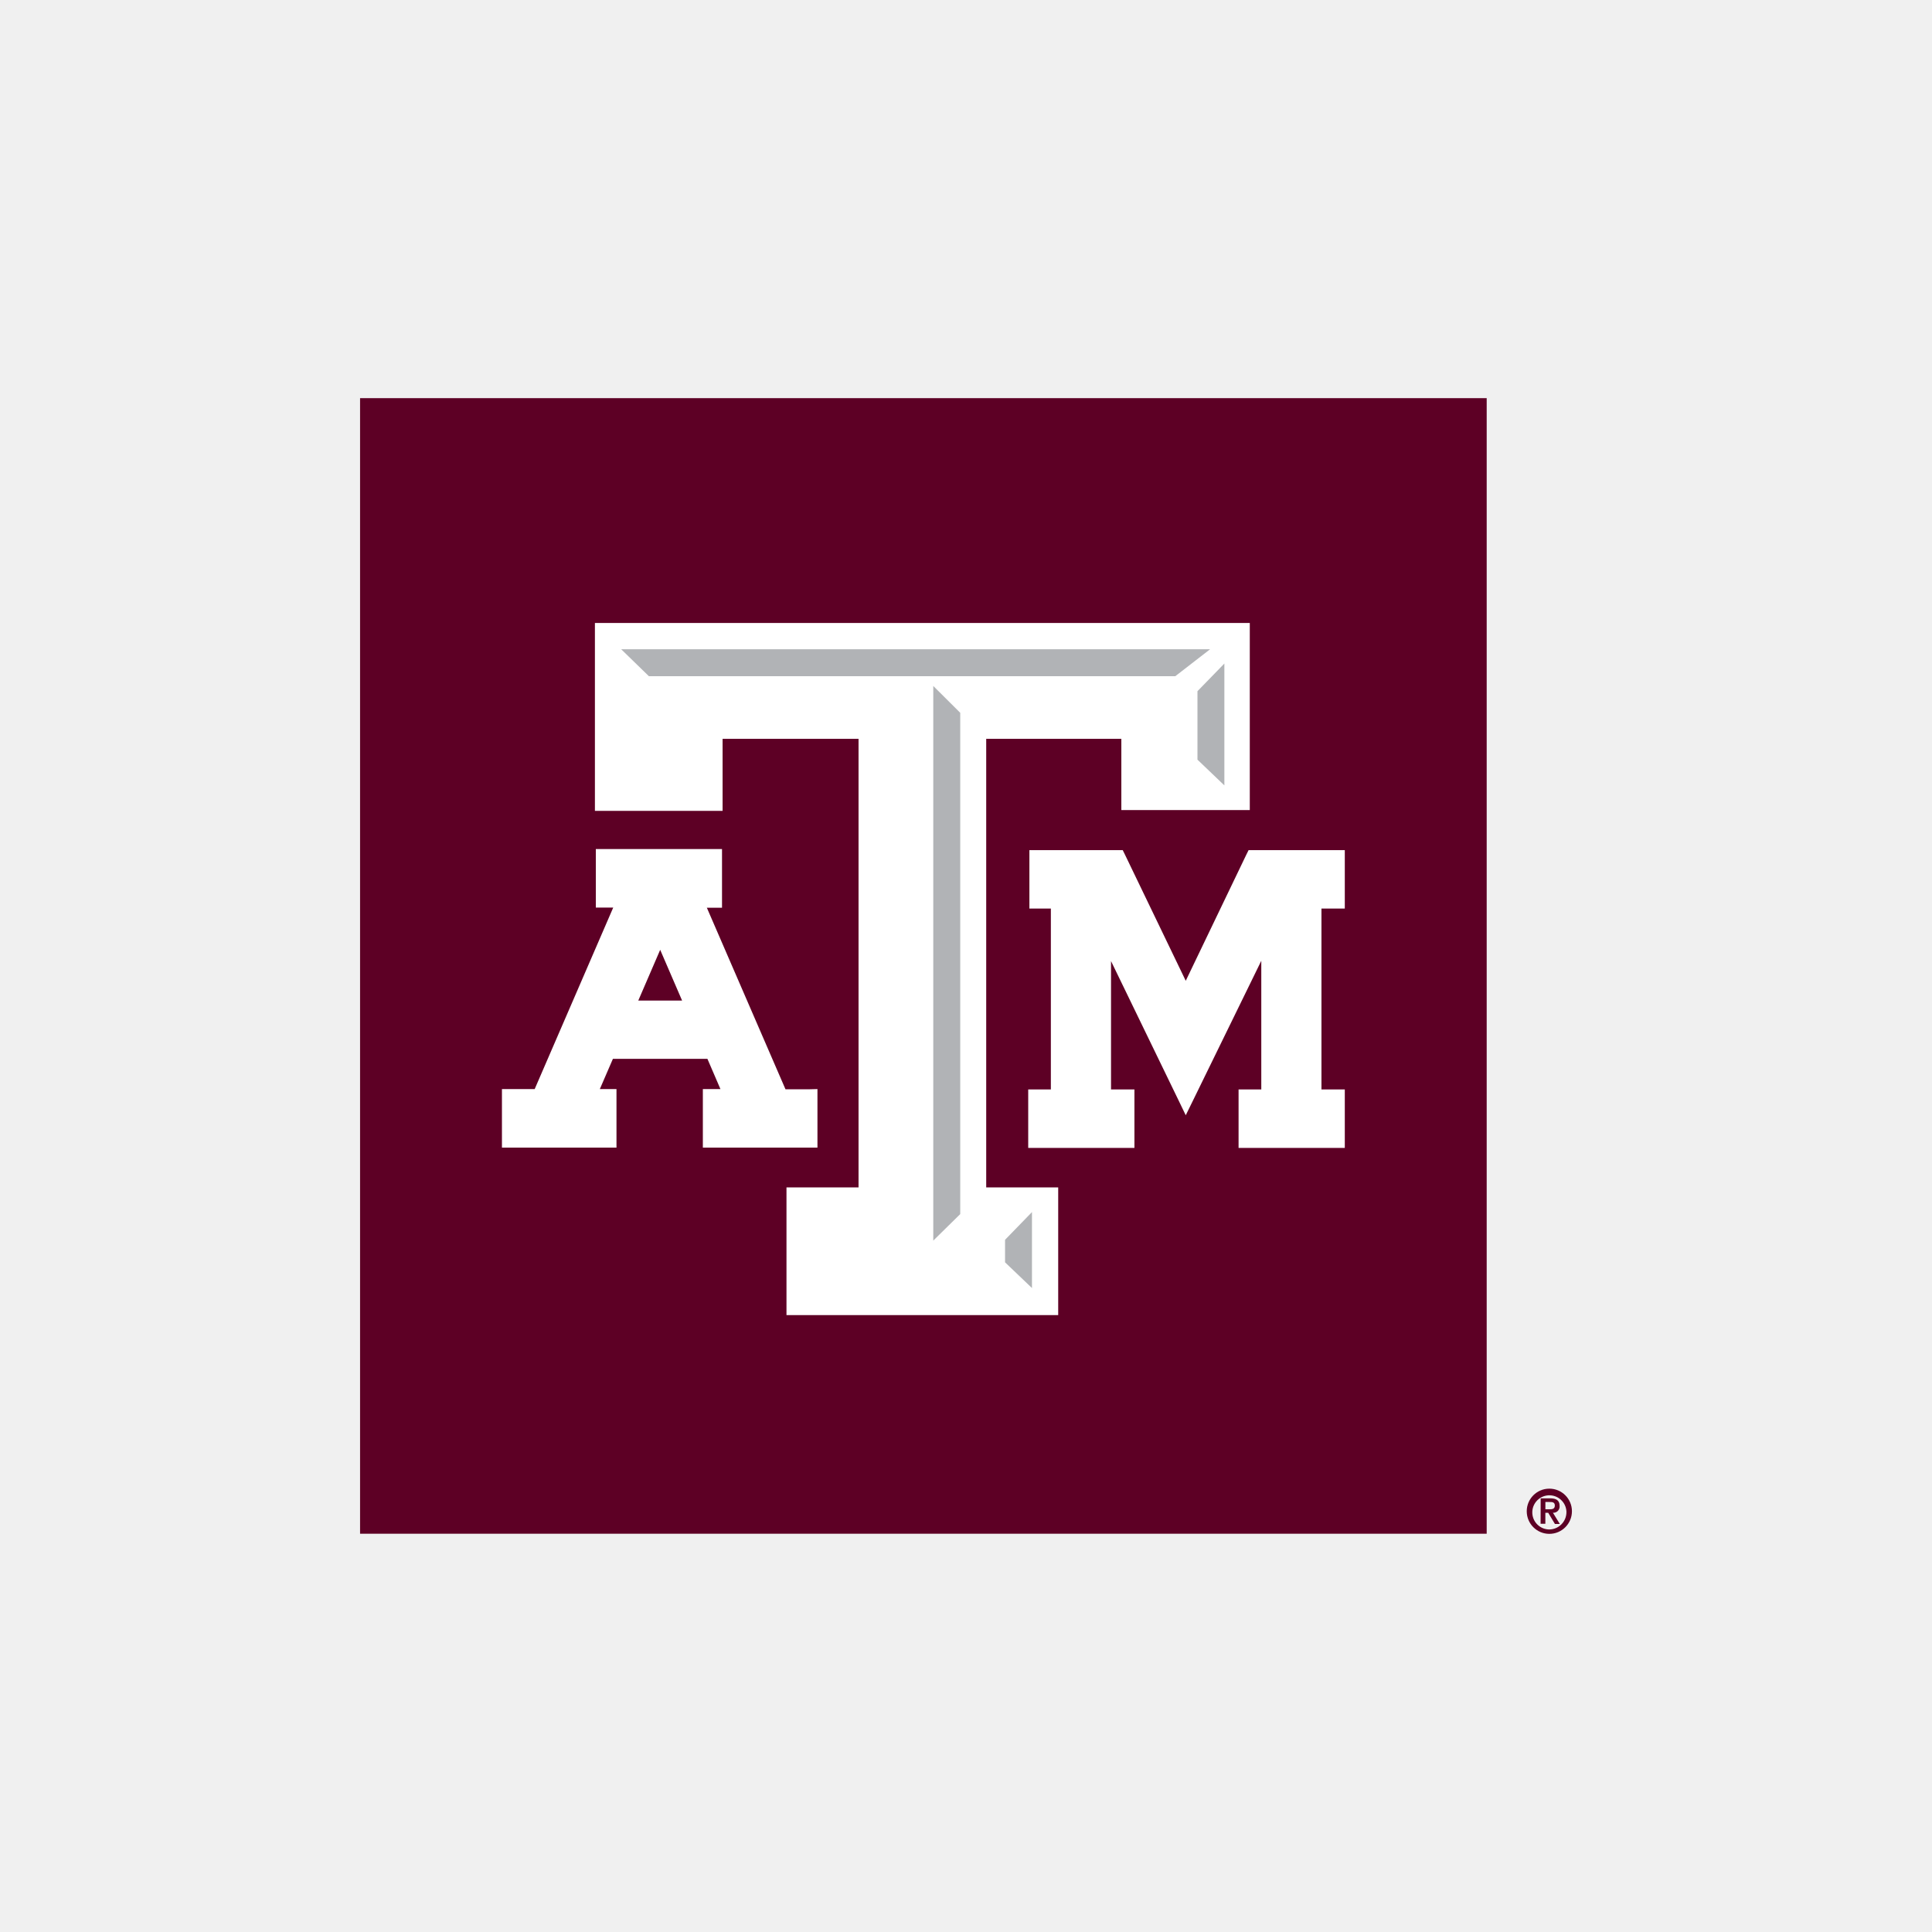
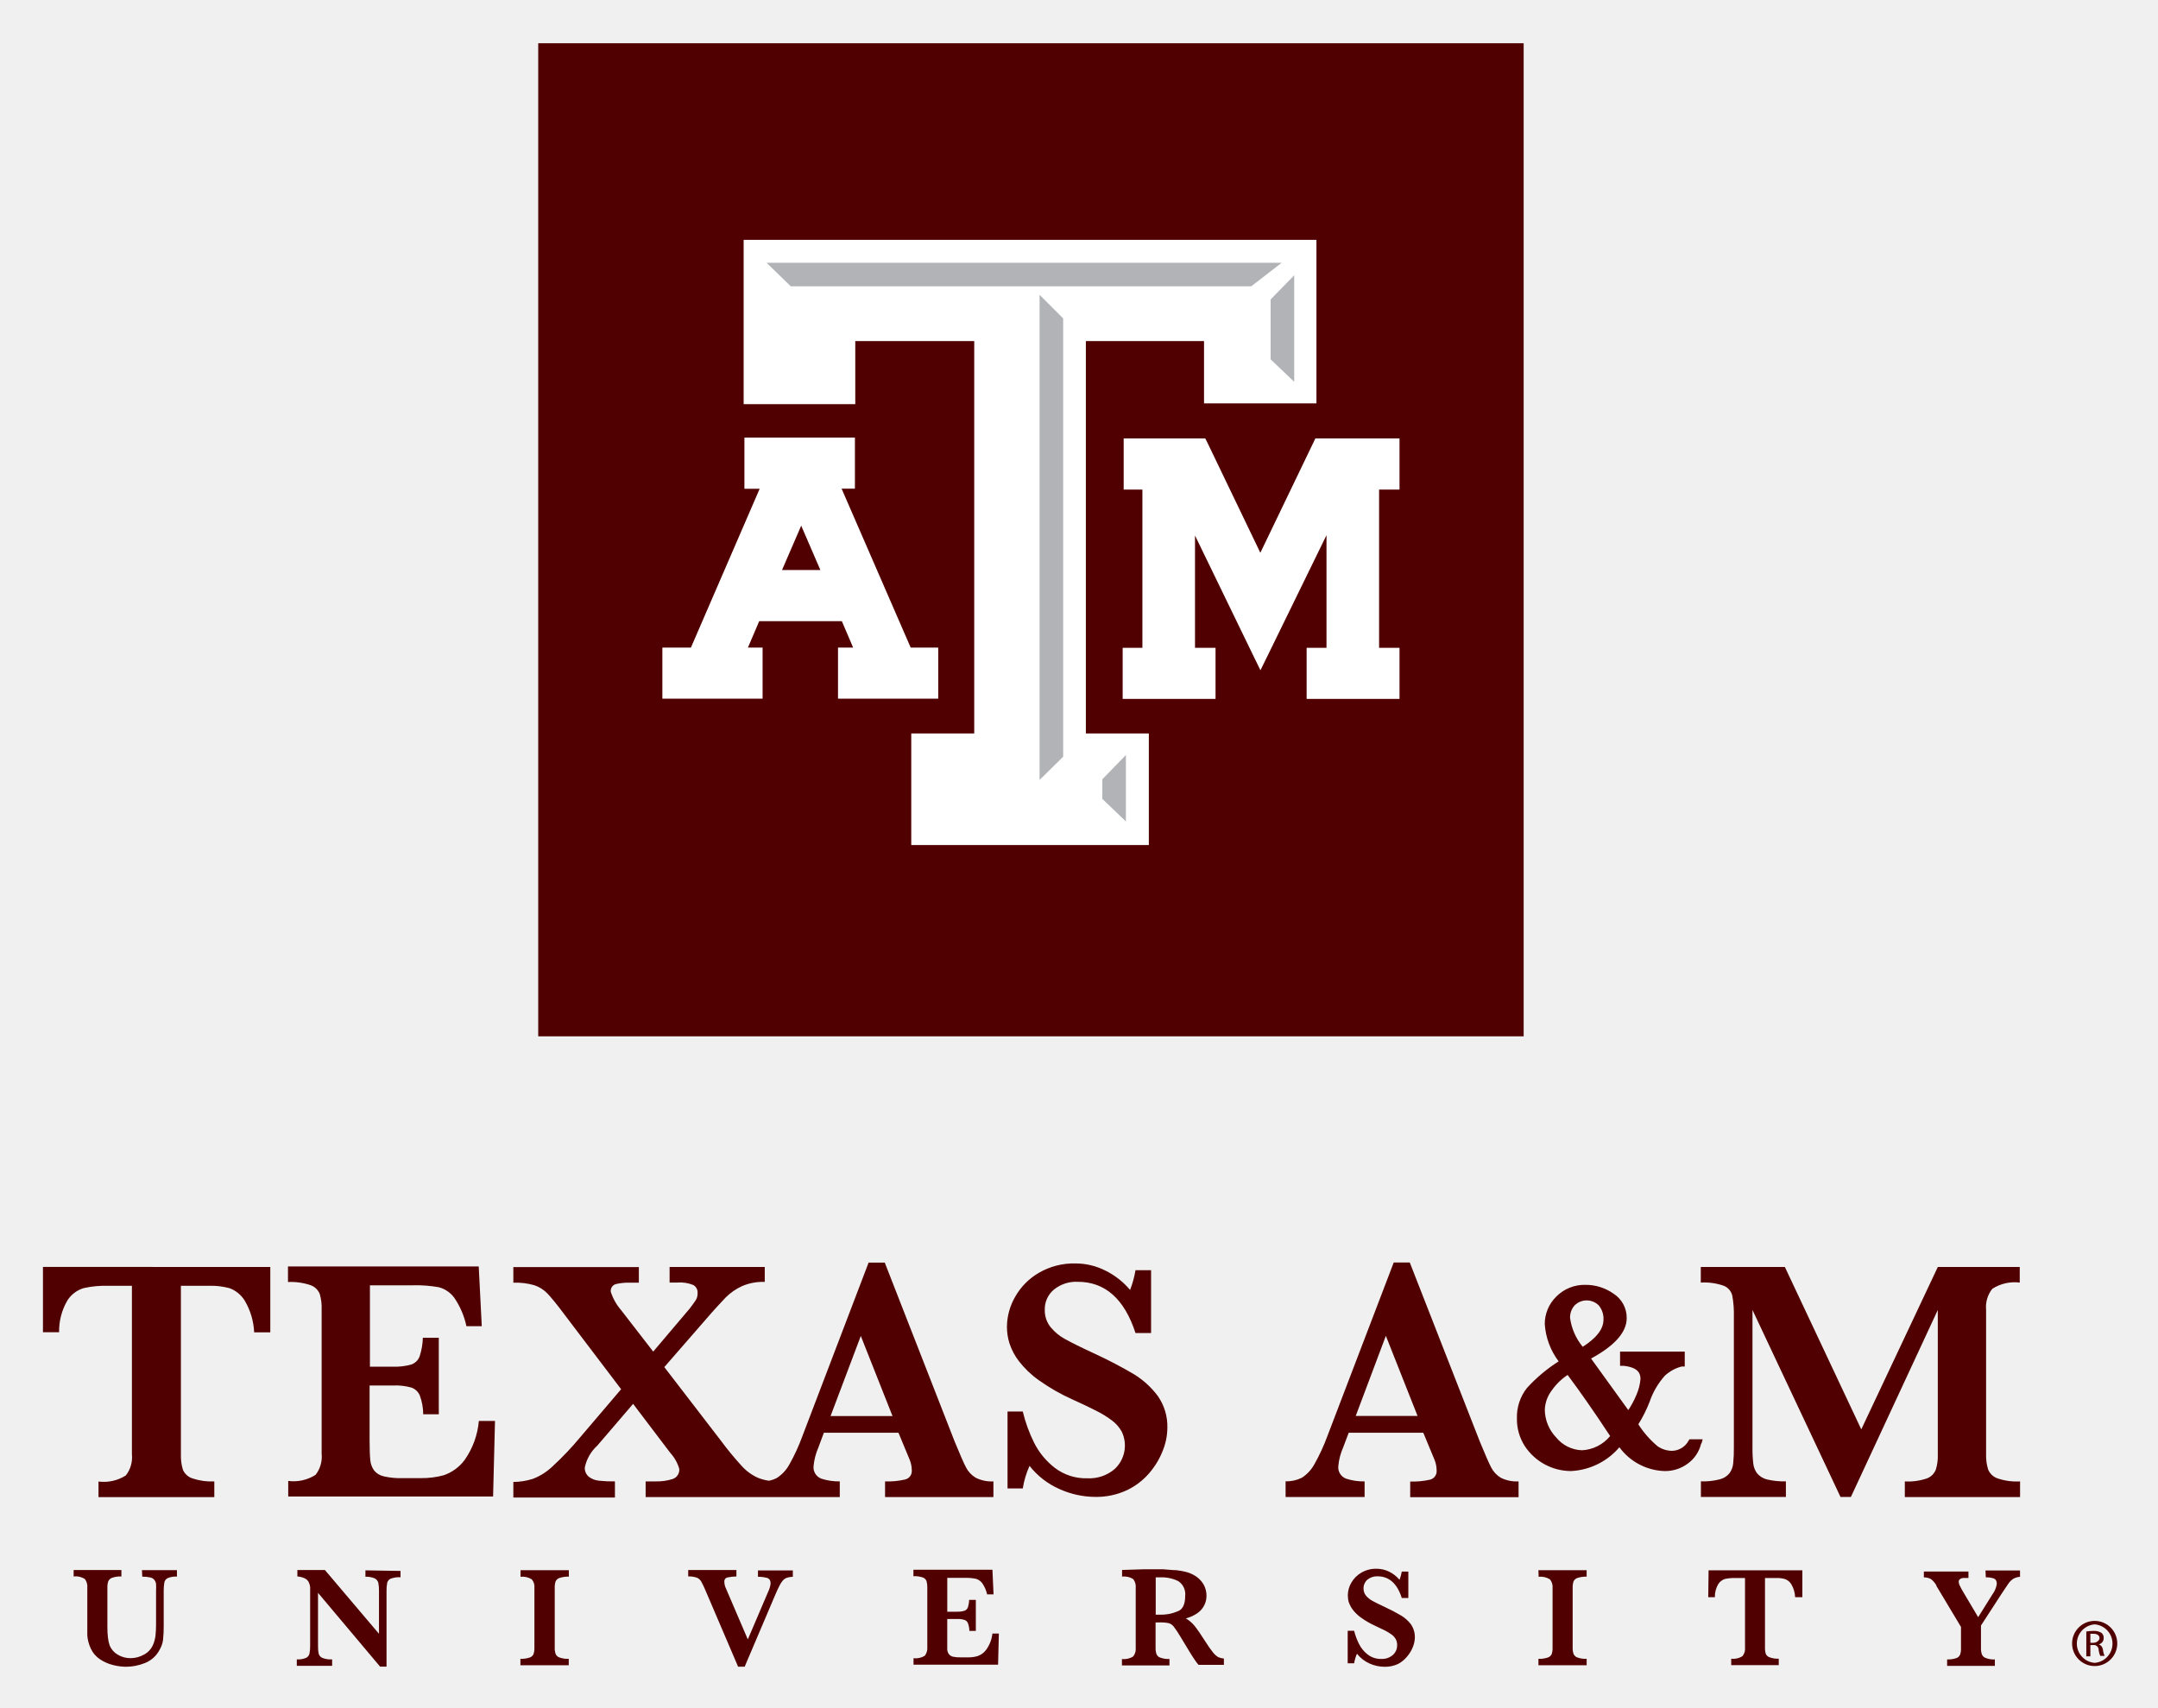
- <svg xmlns="http://www.w3.org/2000/svg" id="Layer_1" data-name="Layer 1" viewBox="0 0 1080 1080">
+ <svg xmlns="http://www.w3.org/2000/svg" role="img" viewBox="50.18 152.18 978.64 774.64">
  <defs>
-     <style>
-       .cls-1 {
-         fill: #b1b3b6;
-       }
- 
-       .cls-1, .cls-2, .cls-3 {
-         stroke-width: 0px;
-       }
- 
-       .cls-2 {
-         fill: #5d0025;
-       }
- 
-       .cls-3 {
-         fill: #fff;
-       }
-     </style>
+     <style>.cls-1,.cls-3{fill:#500000;stroke-width:0}.cls-3{fill:#fff}</style>
  </defs>
-   <rect class="cls-2" x="201.28" y="222.57" width="629.79" height="634.79" />
-   <polygon class="cls-3" points="747.44 475.22 700.67 475.22 697.97 475.22 696.75 477.67 662.84 548.27 628.8 477.63 627.61 475.22 624.92 475.22 579.71 475.22 575.44 475.22 575.44 479.52 575.44 503.59 575.44 507.9 579.71 507.9 587.44 507.9 587.44 609.01 579.08 609.01 574.78 609.01 574.78 613.32 574.78 637.39 574.78 641.69 579.08 641.69 629.85 641.69 634.15 641.69 634.15 637.39 634.15 613.32 634.15 609.01 629.85 609.01 621.07 609.01 621.07 537.25 658.99 615.45 662.84 623.43 666.76 615.45 705.07 537.08 705.07 609.01 696.71 609.01 692.37 609.01 692.37 613.32 692.37 637.39 692.37 641.69 696.71 641.69 747.44 641.69 751.75 641.69 751.75 637.39 751.75 613.32 751.75 609.01 747.44 609.01 738.7 609.01 738.7 507.9 747.44 507.9 751.75 507.9 751.75 503.59 751.75 479.52 751.75 475.22 747.44 475.22" />
-   <path class="cls-3" d="M452.6,608.91h-13.51l-43.95-101.47h8.47v-32.82h-70.54v32.71h9.73l-43.91,101.47h-18.3v32.71h64.03v-32.71h-9.31l7.31-16.9h52.83l7.28,16.9h-9.83v32.71h64.06v-32.71l-4.37.11ZM381.29,559.33h-24.49l12.25-28.38,12.25,28.38Z" />
-   <polygon class="cls-3" points="693.7 348.25 337.49 348.25 332.56 348.25 332.56 353.18 332.56 448.35 332.56 453.28 337.49 453.28 399 453.28 403.93 453.28 403.93 448.35 403.93 413.01 479.93 413.01 479.93 663.77 444.55 663.77 439.65 663.77 439.65 668.7 439.65 730.21 439.65 735.15 444.55 735.15 586.6 735.15 591.54 735.15 591.54 730.21 591.54 668.7 591.54 663.77 586.6 663.77 551.3 663.77 551.3 413.01 626.84 413.01 626.84 447.89 626.84 452.83 631.77 452.83 693.7 452.83 698.64 452.83 698.64 447.89 698.64 353.18 698.64 348.25 693.7 348.25" />
-   <polygon class="cls-1" points="561.83 693.06 576.88 677.56 576.88 720.03 561.83 705.65 561.83 693.06" />
-   <polygon class="cls-1" points="536.78 678.68 521.7 693.51 521.7 383.45 536.78 398.46 536.78 678.68" />
-   <polygon class="cls-1" points="362.72 377.99 347.25 362.94 676.45 362.94 657 377.99 362.72 377.99" />
-   <polygon class="cls-1" points="684.43 439.04 669.39 424.66 669.39 386.38 684.43 370.92 684.43 439.04" />
-   <path class="cls-2" d="M853.46,844.8c0-6.98,5.65-12.63,12.63-12.63s12.63,5.65,12.63,12.63-5.65,12.63-12.63,12.63-12.63-5.65-12.63-12.63h0ZM875.64,844.8c-.35-5.26-4.9-9.25-10.16-8.9-5.26.35-9.25,4.9-8.9,10.16.33,5.01,4.49,8.91,9.51,8.92,5.35-.07,9.63-4.47,9.56-9.82,0-.12,0-.24-.01-.36ZM861.23,837.59h5.32c3.5,0,5.28,1.19,5.28,4.2.2,1.92-1.2,3.64-3.12,3.84-.21.02-.42.02-.62,0l3.85,6.26h-2.73l-3.74-6.23h-1.61v6.12h-2.66l.04-14.21ZM863.88,843.71h2.34c1.57,0,2.94-.21,2.94-2.13s-1.54-1.96-2.9-1.96h-2.38v4.09Z" />
+   <path d="M294.26 171.8h446.89v450.42H294.26z" class="cls-1" />
+   <path d="M681.78 351.05h-35.11l-.82 1.74-24.11 50.11-24.11-50.16-.87-1.69H559.76v23.19h8.49V446h-8.95V469.19H601.42V446h-9.31v-50.93l26.92 55.48 2.76 5.63 2.77-5.63 27.18-55.63V446h-9.01V469.19h42.12V446h-9.26v-71.76h9.26v-23.19h-3.07zM472.64 445.9h-9.47l-31.33-72.07h6.04v-23.19h-50.11v23.24h6.91l-31.17 72.02h-12.95v23.19h45.45V445.9h-6.65l5.12-11.98h37.47l5.12 11.98h-6.86v23.19h45.45V445.9h-3.02zm-50.42-35.17h-17.4l8.7-20.12 8.7 20.12z" class="cls-3" />
+   <path d="M643.65 260.97H387.42V335.49H438.04v-28.61h53.95v177.97h-28.56V535.47H571.17V484.85h-28.56V306.88h53.59v28.25H647.18V260.97h-3.53z" class="cls-3" />
+   <path fill="#b1b3b6" stroke-width="0" d="M550.08 505.63l10.7-11.01v30.15l-10.7-10.24v-8.9zm-17.76-10.24l-10.7 10.55V285.89l10.7 10.7v198.8zM408.81 282.05l-11-10.69h233.61l-13.82 10.69H408.81zm228.29 43.31l-10.7-10.19v-27.18l10.7-10.95v48.32z" />
+   <path d="M69.66 726.8v29.64h7.32c-.09-5.05 1.2-10.02 3.74-14.38 1.73-2.77 4.43-4.79 7.58-5.68 3.56-.77 7.21-1.11 10.85-1.02H110v76.47c.35 3.43-.64 6.86-2.76 9.57-3.68 2.33-8.06 3.31-12.39 2.76v7.06h52.52v-7.11c-3.37.15-6.73-.31-9.93-1.38-1.92-.62-3.49-2.04-4.3-3.89-.7-2.29-1.01-4.67-.92-7.06v-76.42h13.26c2.94-.04 5.86.32 8.7 1.07 2.93 1.05 5.4 3.07 7.01 5.73 2.57 4.35 4.03 9.28 4.25 14.33h7.32v-29.64l-103.09-.05zm191.23 87.57c-2.37 3.2-5.65 5.61-9.42 6.91-3.33.92-6.78 1.36-10.24 1.33h-8.39c-2.91.11-5.81-.17-8.65-.82-1.74-.37-3.29-1.33-4.4-2.71-.97-1.39-1.55-3.02-1.69-4.71-.2-1.88-.31-4.88-.31-9.01v-24.77h10.75c2.74-.12 5.49.19 8.14.92 1.76.6 3.17 1.92 3.89 3.63 1 2.72 1.52 5.6 1.54 8.5h7.06v-34.7h-7.22c-.08 2.87-.58 5.72-1.48 8.45-.64 1.74-2.03 3.1-3.79 3.69-2.64.75-5.39 1.08-8.14.97h-10.6v-36.9h19.55c3.91-.11 7.82.19 11.67.87 2.81.74 5.29 2.42 7.01 4.76 2.67 3.89 4.55 8.28 5.53 12.9h6.96l-1.38-27.08h-86.5v7.06c3.47-.17 6.95.32 10.24 1.43 1.88.67 3.38 2.1 4.15 3.94.66 2.26.96 4.61.87 6.96v65.57c.35 3.43-.64 6.86-2.76 9.57-3.68 2.34-8.06 3.32-12.39 2.76v7.06h92.9l.87-34.29h-7.32c-.55 6.37-2.78 12.48-6.45 17.71zm199.77 8.86c-2.99.69-6.05.98-9.11.87v7.11h49.14v-7.11c-2.76.14-5.51-.42-7.98-1.64-1.9-1.12-3.44-2.75-4.45-4.71-1.07-2.05-2.76-5.94-5.12-11.67l-31.73-81.23h-7.32l-30.05 78.77c-1.61 4.42-3.58 8.7-5.89 12.8-1.36 2.5-3.33 4.62-5.73 6.14-1.11.58-2.3.99-3.53 1.23-1.76-.25-3.48-.71-5.12-1.38-2.81-1.3-5.32-3.16-7.37-5.48-3.32-3.64-6.45-7.45-9.37-11.41l-25.59-33.27 18.63-21.4c4.04-4.71 7.17-8.04 9.26-10.24 2.15-2.13 4.66-3.86 7.42-5.12 3.23-1.37 6.73-2.01 10.24-1.89v-6.76h-43.15v7.06h3.58c2.46-.19 4.93.2 7.22 1.13 1.27.75 2 2.16 1.89 3.63.04 1.03-.19 2.05-.67 2.97-.46.77-1.43 2.15-2.92 4.09l-16.53 19.5-14.54-18.78c-2.11-2.44-3.71-5.28-4.71-8.34-.2-1.54.73-3 2.2-3.48 2.14-.51 4.35-.73 6.55-.67h3.99v-7.06h-56.92v7.06c3.23-.11 6.46.28 9.57 1.18 2.26.76 4.29 2.06 5.94 3.79 1.69 1.79 4.45 5.12 8.24 10.24l25.13 33.12-18.53 21.75c-3.92 4.74-8.17 9.2-12.69 13.36-2.53 2.39-5.51 4.27-8.75 5.53-2.88.92-5.88 1.4-8.91 1.43v7.06h46.07v-7.32c-2.41.04-4.82-.06-7.22-.31-1.65-.15-3.23-.75-4.56-1.74-1.28-1.03-1.98-2.61-1.89-4.25.79-3.83 2.78-7.31 5.68-9.93l16.23-18.94 16.89 22.27c1.88 2.06 3.27 4.53 4.04 7.22.21 2.12-1.13 4.07-3.17 4.66-2.34.71-4.77 1.06-7.22 1.02h-4.86v7.11h88.04v-7.11c-2.83.05-5.65-.36-8.34-1.23-2.39-.89-3.86-3.3-3.53-5.84.28-2.84 1-5.62 2.15-8.24l2.51-6.76h33.83l5.12 12.34c.6 1.5.91 3.1.92 4.71.18 1.94-1.12 3.72-3.02 4.15zm-33.83-28.77l13.72-36.34 14.38 36.34h-28.1zm144.55 25.85c2.61-3.04 4.69-6.5 6.14-10.24 1.32-3.25 2.02-6.73 2.05-10.24.15-5.15-1.36-10.21-4.3-14.43-2.94-3.95-6.61-7.3-10.8-9.88-5.73-3.38-11.62-6.47-17.66-9.26-6.24-2.87-10.75-5.12-13.51-6.65-2.6-1.39-4.9-3.29-6.76-5.58-1.71-2.19-2.61-4.9-2.56-7.68-.12-3.54 1.39-6.93 4.09-9.21 3.05-2.49 6.92-3.77 10.85-3.58 12.42 0 21.16 7.75 26.21 23.24h7.06v-28.51h-7.06c-.52 3.06-1.34 6.06-2.46 8.96-3.1-3.68-6.94-6.68-11.26-8.8-4.22-2.13-8.89-3.23-13.62-3.22-5.78-.12-11.48 1.35-16.48 4.25-4.52 2.62-8.25 6.4-10.8 10.95-2.37 4.11-3.64 8.77-3.69 13.51 0 2.59.39 5.16 1.18 7.63.95 2.86 2.36 5.54 4.2 7.93 2.56 3.31 5.59 6.23 9.01 8.65 4.82 3.43 9.96 6.38 15.36 8.8 4.04 1.79 7.63 3.53 10.75 5.12 2.62 1.29 5.1 2.83 7.42 4.61 1.7 1.32 3.11 2.97 4.15 4.86 2.75 5.74 1.45 12.61-3.22 16.94-3.42 2.93-7.84 4.43-12.34 4.2-5.35.17-10.59-1.51-14.84-4.76-3.94-3.06-7.14-6.96-9.37-11.41-2.23-4.5-3.95-9.24-5.12-14.13h-6.91v34.91H514c.56-3.53 1.6-6.98 3.07-10.24 3.6 4.58 8.28 8.2 13.62 10.54 5.07 2.29 10.56 3.49 16.12 3.53 5 .1 9.95-.96 14.49-3.07 3.86-1.86 7.29-4.49 10.08-7.73zm155.03-2.56c-1.07-2.05-2.76-5.94-5.12-11.67L689.5 724.8h-7.27l-30.1 78.77c-1.61 4.4-3.58 8.66-5.89 12.75-1.36 2.5-3.33 4.61-5.73 6.14-2.27 1.12-4.79 1.67-7.32 1.59v7.11h35.83v-7.06c-2.83.05-5.65-.36-8.34-1.23-2.41-.87-3.9-3.29-3.58-5.84.28-2.84 1-5.62 2.15-8.24l2.56-6.76h33.83l5.12 12.34c.6 1.5.91 3.1.92 4.71.19 1.91-1.02 3.68-2.87 4.2-2.99.69-6.05.98-9.11.87v7.11h49.14v-7.17c-2.78.16-5.54-.41-8.04-1.64-1.88-1.13-3.4-2.76-4.4-4.71zm-61.42-23.34l13.67-36.34 14.38 36.34h-28.05zm263.04 24.42c-.74 1.84-2.23 3.27-4.09 3.94-3.2 1.07-6.57 1.52-9.93 1.33v7.11h52.26v-7.11c-3.47.2-6.95-.27-10.24-1.38-1.93-.67-3.48-2.15-4.25-4.04-.68-2.22-.99-4.54-.92-6.86v-65.57c-.32-3.42.68-6.83 2.82-9.52 3.69-2.36 8.09-3.36 12.44-2.82v-7.06h-37.16l-34.7 73.65-34.65-73.65h-38.13v7.06c3.56-.22 7.13.28 10.49 1.48 1.91.79 3.32 2.44 3.79 4.45.57 3.14.81 6.33.72 9.52v59.12c.04 2.49-.07 4.99-.31 7.47-.15 1.61-.73 3.15-1.69 4.45-1.13 1.37-2.68 2.34-4.4 2.76-2.79.71-5.67 1.02-8.55.92v7.06h38.54v-7.06c-2.87.08-5.75-.21-8.55-.87-1.76-.42-3.33-1.39-4.5-2.76-.97-1.3-1.57-2.84-1.74-4.45-.28-2.5-.4-5.01-.36-7.52v-62.14l39.92 84.81h4.71l39.41-84.81v65.41c.11 2.39-.2 4.78-.92 7.06zM114.71 867.3c1.22-.03 2.44.09 3.63.36.74.15 1.41.55 1.89 1.13.38.53.63 1.14.72 1.79.06 1.04.06 2.08 0 3.12v15.36c0 1.71-.08 3.42-.26 5.12-.2 1.45-.59 2.86-1.18 4.2-.83 1.82-2.23 3.31-3.99 4.25-1.89 1.08-4.02 1.64-6.19 1.64-2 0-3.96-.52-5.68-1.54-1.65-.92-2.94-2.36-3.69-4.09-.41-1.18-.69-2.4-.82-3.63-.19-1.6-.27-3.2-.26-4.81v-17.91c-.04-.99.1-1.98.41-2.92.35-.76 1-1.33 1.79-1.59 1.34-.44 2.74-.63 4.15-.56v-2.92H83.58v2.92c1.79-.23 3.61.19 5.12 1.18.83 1.14 1.22 2.54 1.07 3.94v21.6c.07 1.02.24 2.03.51 3.02.28 1.1.68 2.16 1.18 3.17.91 1.9 2.33 3.51 4.09 4.66 1.77 1.18 3.72 2.05 5.78 2.56 1.99.53 4.03.8 6.09.82 2.86-.03 5.69-.59 8.34-1.64 2.91-1.1 5.31-3.23 6.76-5.99.82-1.37 1.35-2.88 1.59-4.45.23-2.19.33-4.4.31-6.6v-15.87c-.02-1.27.08-2.54.31-3.79.2-.83.76-1.53 1.54-1.89 1.31-.54 2.73-.76 4.15-.67v-2.92h-15.87l.15 2.97zm101.19-2.87v2.92c1.44-.08 2.87.16 4.2.72.81.4 1.41 1.13 1.64 2 .24 1.21.34 2.45.31 3.69v19.45l-24.52-28.92h-12.49v2.92c1.17.07 2.32.37 3.38.87.74.35 1.34.93 1.74 1.64.36.72.59 1.5.67 2.3v26.31c.04 1.32-.06 2.64-.31 3.94-.22.84-.8 1.53-1.59 1.89-1.32.52-2.73.75-4.15.67v2.92h16.02v-2.92c-1.5.08-3-.14-4.4-.67-.83-.33-1.45-1.03-1.69-1.89-.26-1.3-.36-2.62-.31-3.94v-23.7l28.15 33.47h2.92v-34.14c-.04-1.32.06-2.64.31-3.94.24-.83.84-1.51 1.64-1.84 1.41-.5 2.91-.71 4.4-.61v-2.87l-15.92-.26zm70.33 2.92c1.79-.2 3.6.21 5.12 1.18.93 1.09 1.35 2.52 1.18 3.94v27.03c.04 1.01-.1 2.01-.41 2.97-.36.76-1.03 1.32-1.84 1.54-1.32.42-2.71.61-4.09.56v2.92h21.91v-2.92c-1.43.07-2.85-.14-4.2-.61-.78-.26-1.41-.83-1.74-1.59-.32-.94-.46-1.93-.41-2.92v-27.03c-.05-1.02.09-2.05.41-3.02.37-.75 1.04-1.31 1.84-1.54 1.34-.43 2.74-.62 4.15-.56v-2.92h-21.91v2.97zm107.69 0c1.45-.02 2.9.17 4.3.56.92.36 1.43 1.18 1.43 2.56-.18 1.33-.58 2.63-1.18 3.84l-9.16 21.45-9.88-23.03c-.48-.96-.74-2-.77-3.07-.12-.85.37-1.66 1.18-1.95 1.41-.31 2.85-.48 4.3-.51v-2.92h-21.86v2.92c1.28-.05 2.57.12 3.79.51.85.32 1.57.91 2.05 1.69.79 1.42 1.49 2.89 2.1 4.4l14.69 34.34h2.97l13.87-32.6c.87-2 1.54-3.48 2.05-4.4.4-.79.9-1.53 1.48-2.2.5-.54 1.14-.95 1.84-1.18.85-.26 1.72-.4 2.61-.41v-2.87h-15.82v2.87zm103.44 33.17c-.97 1.32-2.33 2.3-3.89 2.82-1.35.39-2.74.58-4.15.56h-3.48c-1.2.04-2.41-.06-3.58-.31-.71-.19-1.34-.6-1.79-1.18-.4-.58-.64-1.25-.72-1.95v-13.97h4.4c1.14-.05 2.28.09 3.38.41.73.23 1.31.77 1.59 1.48.43 1.13.65 2.32.67 3.53h2.92v-14.08h-3.02c-.04 1.18-.25 2.35-.61 3.48-.28.71-.86 1.26-1.59 1.48-1.1.31-2.24.45-3.38.41h-4.35v-15.36h8.09c1.61-.04 3.23.1 4.81.41 1.16.3 2.19.99 2.92 1.95 1.08 1.54 1.85 3.28 2.25 5.12h2.92l-.51-11.16h-35.83v2.92c1.42-.07 2.84.12 4.2.56.79.27 1.43.86 1.74 1.64.26.93.38 1.9.36 2.87v27.03c.14 1.42-.27 2.85-1.13 3.99-1.53.94-3.33 1.34-5.12 1.13v2.92h38.34l.36-14.13h-2.92c-.29 2.68-1.28 5.24-2.87 7.42zm105.34 3.32c-.93-.56-1.75-1.29-2.41-2.15-1.18-1.49-2.28-3.04-3.28-4.66-2.3-3.58-3.99-6.09-5.12-7.42-1.1-1.36-2.43-2.5-3.94-3.38 1.95-.49 3.79-1.34 5.43-2.51 1.3-.94 2.34-2.19 3.02-3.63.61-1.3.93-2.71.92-4.15.01-1.79-.45-3.56-1.33-5.12-.87-1.47-2.06-2.73-3.48-3.69-1.4-.92-2.94-1.59-4.56-2-1.44-.37-2.92-.63-4.4-.77-1.84 0-3.84-.31-5.99-.41h-8.6l-9.93.31v3.02c1.79-.23 3.61.19 5.12 1.18.83 1.14 1.22 2.54 1.07 3.94v27.13c.15 1.41-.25 2.83-1.13 3.94-1.51.99-3.33 1.4-5.12 1.18v2.92h21.55v-2.92c-1.39.06-2.78-.15-4.09-.61-.82-.23-1.49-.84-1.79-1.64-.31-.92-.45-1.89-.41-2.87v-11.47h1.54c1.46-.06 2.92.04 4.35.31.91.26 1.72.79 2.3 1.54 1.09 1.42 2.08 2.9 2.97 4.45l2.92 4.81 1.79 2.97c.77 1.18 1.43 2.25 2.05 3.12.47.72 1 1.41 1.59 2.05h11.47v-2.87c-.86-.08-1.71-.29-2.51-.61zm-18.32-20.88c-2.54 1.12-5.31 1.66-8.09 1.59h-2v-16.94h2c2.83-.12 5.64.46 8.19 1.69 2.28 1.47 3.51 4.12 3.17 6.81 0 3.58-1.07 6.04-3.28 6.86zm101.14 1.95c-2.4-1.43-4.88-2.73-7.42-3.89-2.61-1.23-4.5-2.15-5.68-2.82-1.08-.6-2.03-1.4-2.82-2.35-.73-.93-1.11-2.09-1.07-3.28-.01-1.49.62-2.91 1.74-3.89 1.29-1.06 2.93-1.61 4.61-1.54 5.25 0 8.92 3.28 11 9.83h2.97v-11.98h-2.97c-.21 1.28-.55 2.53-1.02 3.74-1.3-1.54-2.9-2.8-4.71-3.69-1.78-.88-3.74-1.34-5.73-1.33-2.42-.05-4.81.57-6.91 1.79-1.9 1.11-3.47 2.7-4.56 4.61-1 1.73-1.53 3.69-1.54 5.68 0 1.07.15 2.14.46 3.17.43 1.19 1.03 2.31 1.79 3.33 1.07 1.39 2.35 2.62 3.79 3.63 2 1.44 4.15 2.67 6.4 3.69l4.5 2.15c1.09.56 2.13 1.22 3.12 1.95.71.56 1.3 1.26 1.74 2.05.41.83.6 1.74.56 2.66.03 1.71-.7 3.34-2 4.45-1.42 1.21-3.25 1.83-5.12 1.74-2.25.08-4.46-.63-6.24-2-1.66-1.28-3.01-2.93-3.94-4.81-.95-1.89-1.68-3.88-2.2-5.94h-2.92v14.74h2.92c.25-1.5.68-2.96 1.28-4.35 1.53 1.92 3.49 3.45 5.73 4.45 2.14.96 4.46 1.47 6.81 1.48 2.1.04 4.18-.4 6.09-1.28 1.63-.85 3.06-2.04 4.2-3.48 1.09-1.28 1.95-2.73 2.56-4.3.54-1.35.84-2.79.87-4.25.04-2.16-.61-4.27-1.84-6.04-1.23-1.57-2.74-2.91-4.45-3.94zm62.44-17.56c1.79-.2 3.6.22 5.12 1.18.89 1.11 1.32 2.52 1.18 3.94v27.03c.05 1.01-.09 2.01-.41 2.97-.37.75-1.04 1.31-1.84 1.54-1.34.43-2.74.62-4.15.56v2.92h21.86v-2.92c-1.43.07-2.85-.14-4.2-.61-.77-.27-1.4-.84-1.74-1.59-.31-.94-.45-1.93-.41-2.92v-27.03c-.04-1.02.1-2.04.41-3.02.37-.75 1.04-1.31 1.84-1.54 1.32-.42 2.71-.61 4.09-.56v-2.92h-21.86l.1 2.97zm76.88 9.26h3.02c-.05-2.08.48-4.14 1.54-5.94.72-1.14 1.83-1.97 3.12-2.35 1.46-.3 2.96-.44 4.45-.41h4.56v31.48c.16 1.41-.24 2.83-1.13 3.94-1.51.99-3.33 1.41-5.12 1.18v2.92h21.55v-2.92c-1.39.06-2.78-.14-4.09-.61-.8-.24-1.45-.82-1.79-1.59-.28-.95-.4-1.93-.36-2.92v-31.48h5.48c1.19-.02 2.38.14 3.53.46 1.22.42 2.25 1.25 2.92 2.35 1.06 1.79 1.66 3.81 1.74 5.89h3.28v-12.18h-42.53l-.15 12.18zm125.92-9c1.23-.05 2.46.12 3.63.51.87.36 1.33 1.18 1.33 2.51-.28 1.75-.99 3.4-2.05 4.81l-6.4 10.24-6.71-11.31c-.64-1.04-1.22-2.12-1.74-3.22-.22-.45-.34-.94-.36-1.43-.06-.51.16-1.01.56-1.33.43-.29.92-.46 1.43-.51h2.41v-2.92h-20.22v2.66c1.12-.02 2.23.24 3.22.77 1.03.8 1.89 1.82 2.51 2.97v.31l.31.41 10.8 18.02v9.62c.05 1.01-.09 2.01-.41 2.97-.34.76-.99 1.34-1.79 1.59-1.32.42-2.71.61-4.09.56v2.92h21.65v-2.92c-1.43.09-2.86-.14-4.2-.67-.78-.27-1.39-.87-1.69-1.64-.3-.91-.44-1.86-.41-2.82v-10.24l9.06-13.97c1.48-2.3 2.66-3.94 3.43-5.12.61-.88 1.39-1.63 2.3-2.2.91-.47 1.9-.75 2.92-.82v-2.87h-15.66l.15 3.12z" class="cls-1" />
+   <path d="M821.87 806.65l.46-1.64h-5.99l-.36.56c-1.48 2.8-4.36 4.58-7.52 4.66-2.36-.02-4.66-.75-6.6-2.1-3.38-2.85-6.32-6.2-8.7-9.93 2.02-3.25 3.73-6.67 5.12-10.24 1.49-4.36 3.84-8.38 6.91-11.82 2.15-1.98 4.75-3.41 7.58-4.15h1.43v-6.76h-29.33v6.45h1.74c6.65.77 7.52 3.58 7.52 5.94-.2 2.49-.83 4.93-1.84 7.22-1 2.42-2.24 4.73-3.69 6.91l-16.89-23.39c10.7-5.78 16.17-11.93 16.17-18.32.06-4.49-2.2-8.69-5.99-11.11-3.71-2.61-8.15-4.01-12.69-3.99-5.01-.13-9.86 1.84-13.36 5.43-3.28 3.26-5.13 7.71-5.12 12.34.4 6.14 2.59 12.03 6.3 16.94-5.33 3.38-10.19 7.46-14.43 12.13-3.05 3.91-4.64 8.76-4.5 13.72-.08 4.46 1.17 8.84 3.58 12.59 4.64 7.04 12.5 11.28 20.93 11.31 8.5-.4 16.45-4.31 21.96-10.8 4.8 6.56 12.35 10.54 20.47 10.8 3.79.07 7.5-1.12 10.54-3.38 3.01-2.17 5.15-5.35 6.04-8.96l.26-.41zm-53.94-43.61c-3.08-3.74-5.07-8.25-5.73-13.05-.08-2.1.65-4.16 2.05-5.73 3.03-3.01 7.92-3.01 10.95 0 1.5 1.8 2.27 4.11 2.15 6.45 0 4.3-3.17 8.34-9.42 12.34zm-6.86 12.74c5.43 7.27 11.93 16.53 19.3 27.74-3.14 3.84-7.74 6.18-12.69 6.45-4.6-.12-8.92-2.26-11.82-5.84-3.22-3.37-5.05-7.83-5.12-12.49.11-3.15 1.18-6.18 3.07-8.7 1.96-2.83 4.45-5.27 7.32-7.17h-.05zm240.87 122.23c1.32-.29 2.26-1.46 2.25-2.82.07-.92-.31-1.82-1.02-2.41-1.08-.65-2.33-.95-3.58-.87-1.1 0-2.19.09-3.28.26v11.26h1.84v-5.12h1.28c1.17-.17 2.27.64 2.44 1.82 0 .06.01.12.02.18.08 1.01.34 2 .77 2.92h1.95c-.41-.91-.67-1.88-.77-2.87-.2-1.23-.92-2.05-1.89-2.35zm-2.46-.72h-1.33v-4.09h1.33c2.1 0 2.82.97 2.82 2s-1.33 2.1-2.87 2.1h.05z" class="cls-1" />
+   <path d="M1000.1 887.36c-5.65 0-10.24 4.58-10.24 10.24s4.58 10.24 10.24 10.24 10.24-4.58 10.24-10.24c0-5.65-4.58-10.24-10.24-10.24h-.05.05zm0 19.04c-4.82-.37-8.43-4.58-8.06-9.4.33-4.31 3.75-7.73 8.06-8.06 4.82.37 8.43 4.58 8.06 9.4-.33 4.31-3.75 7.73-8.06 8.06z" class="cls-1" />
</svg>
